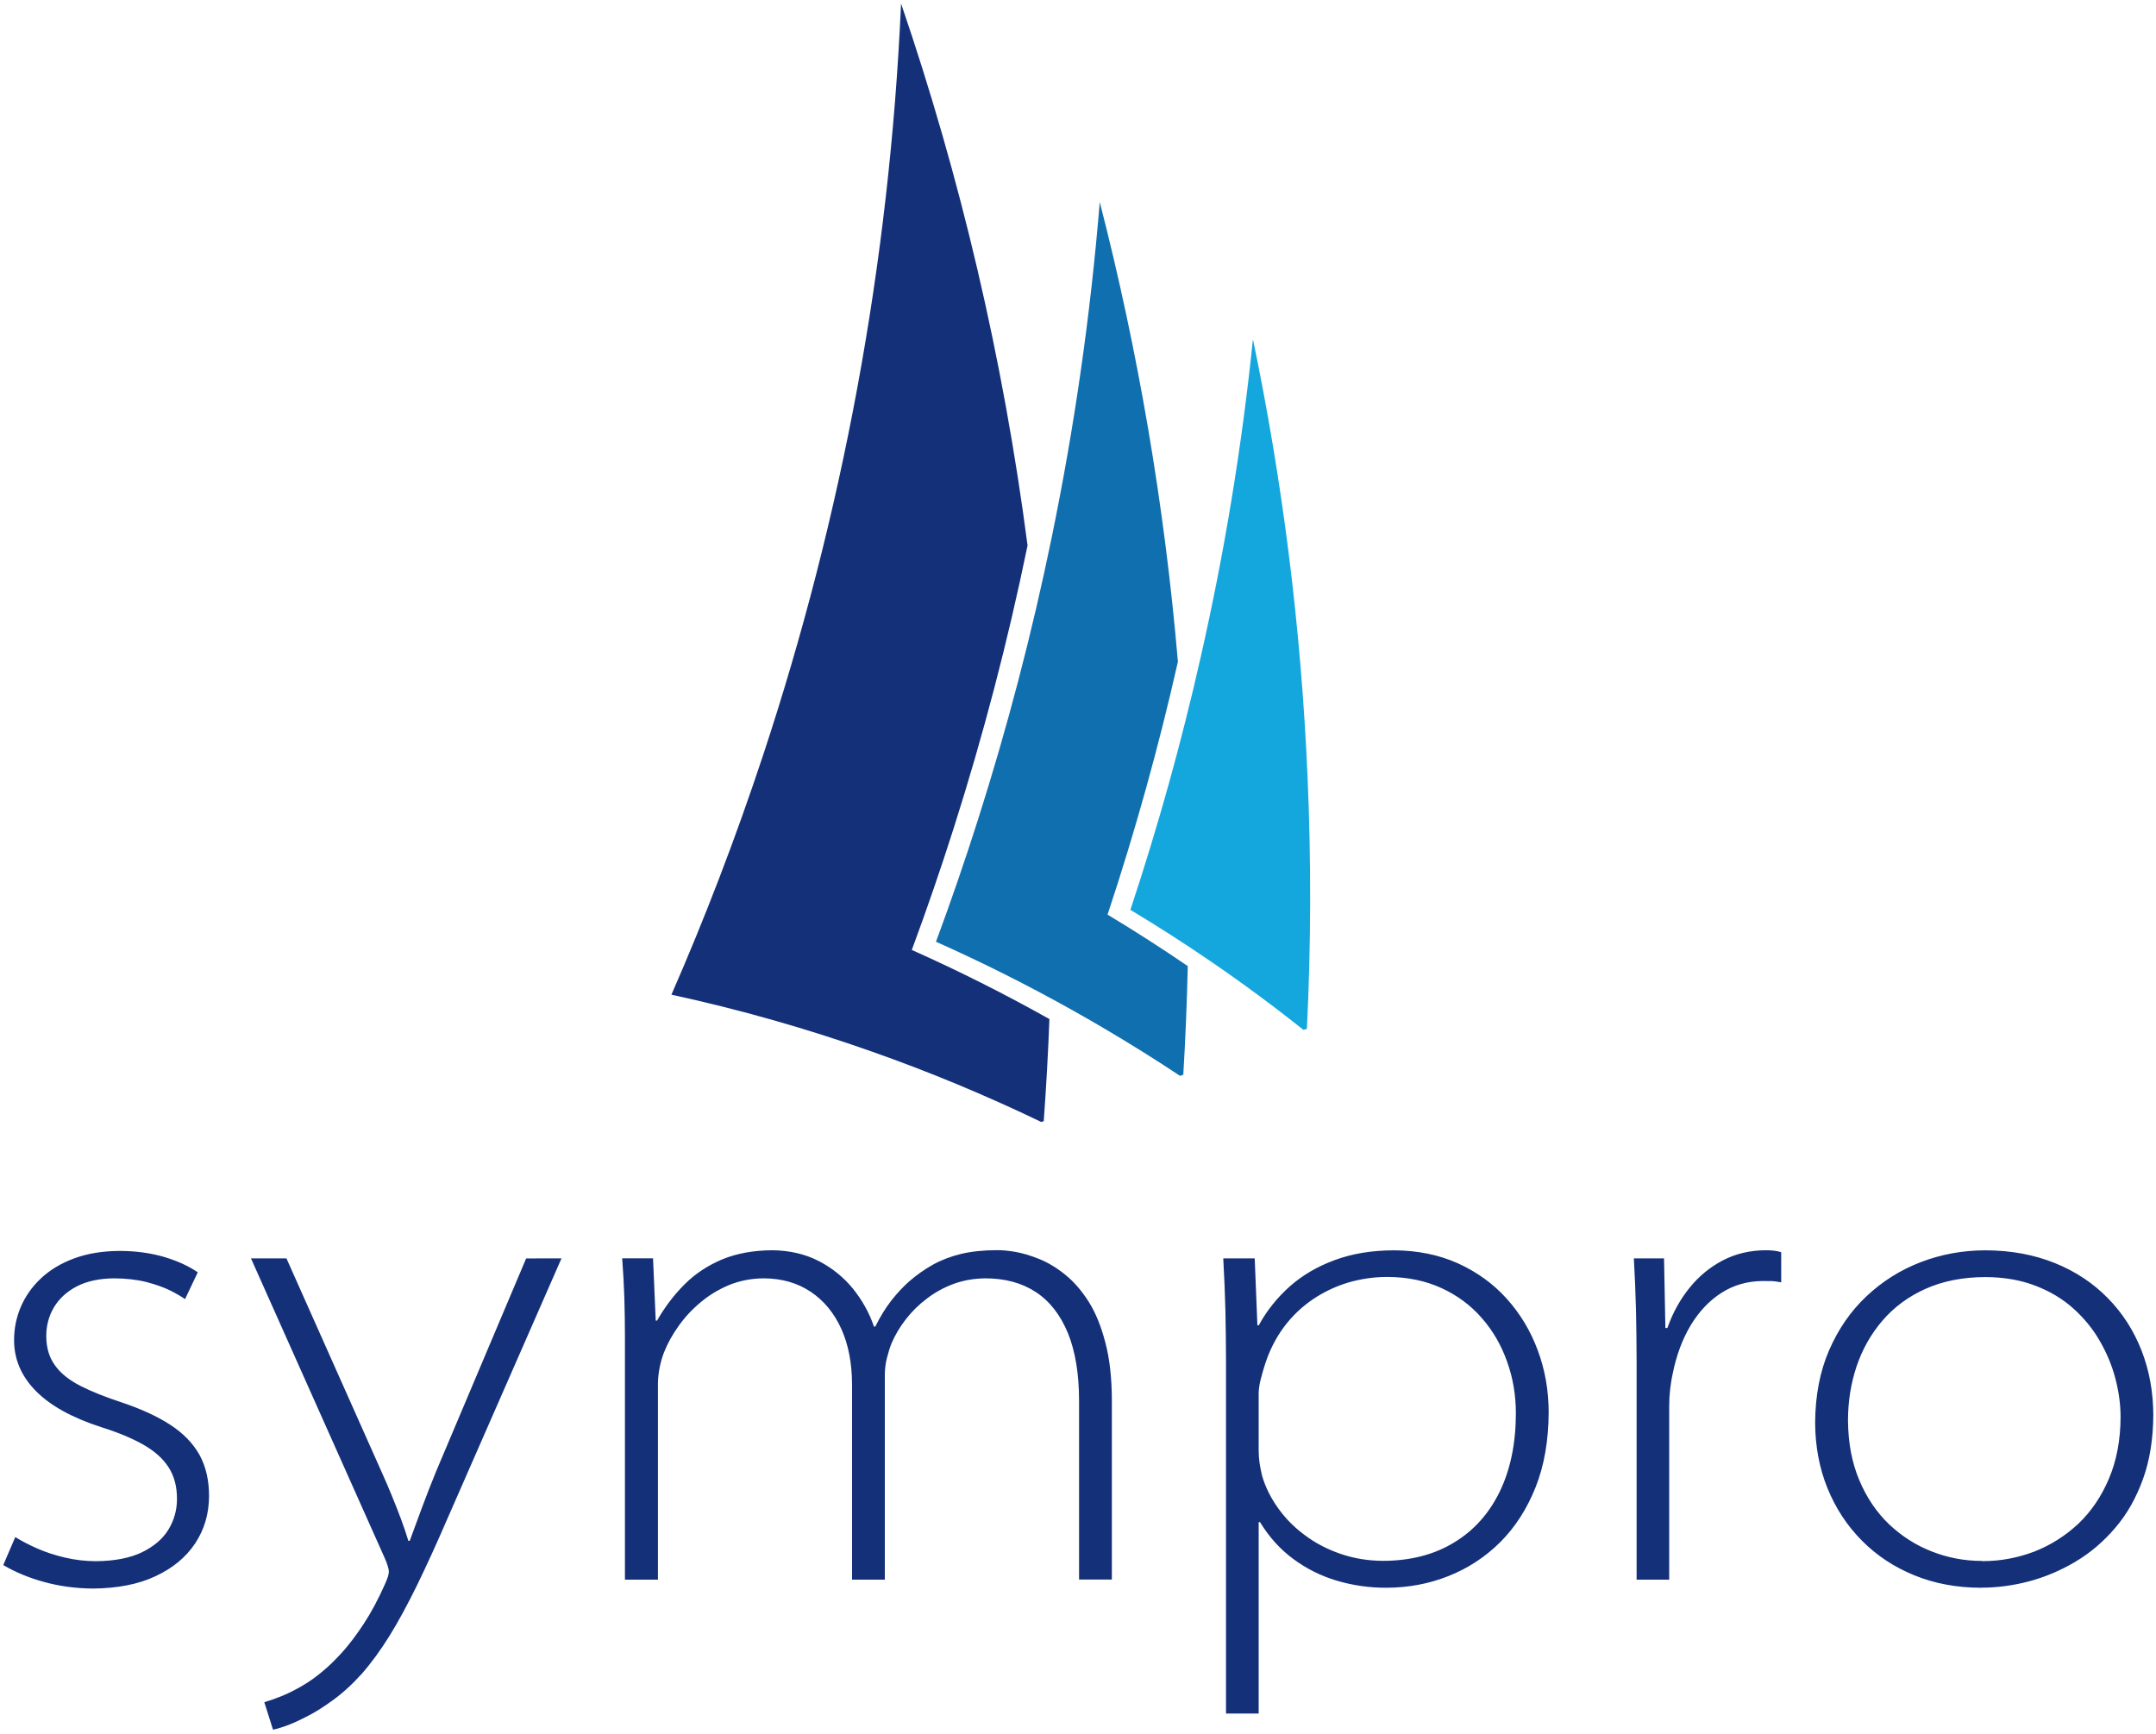
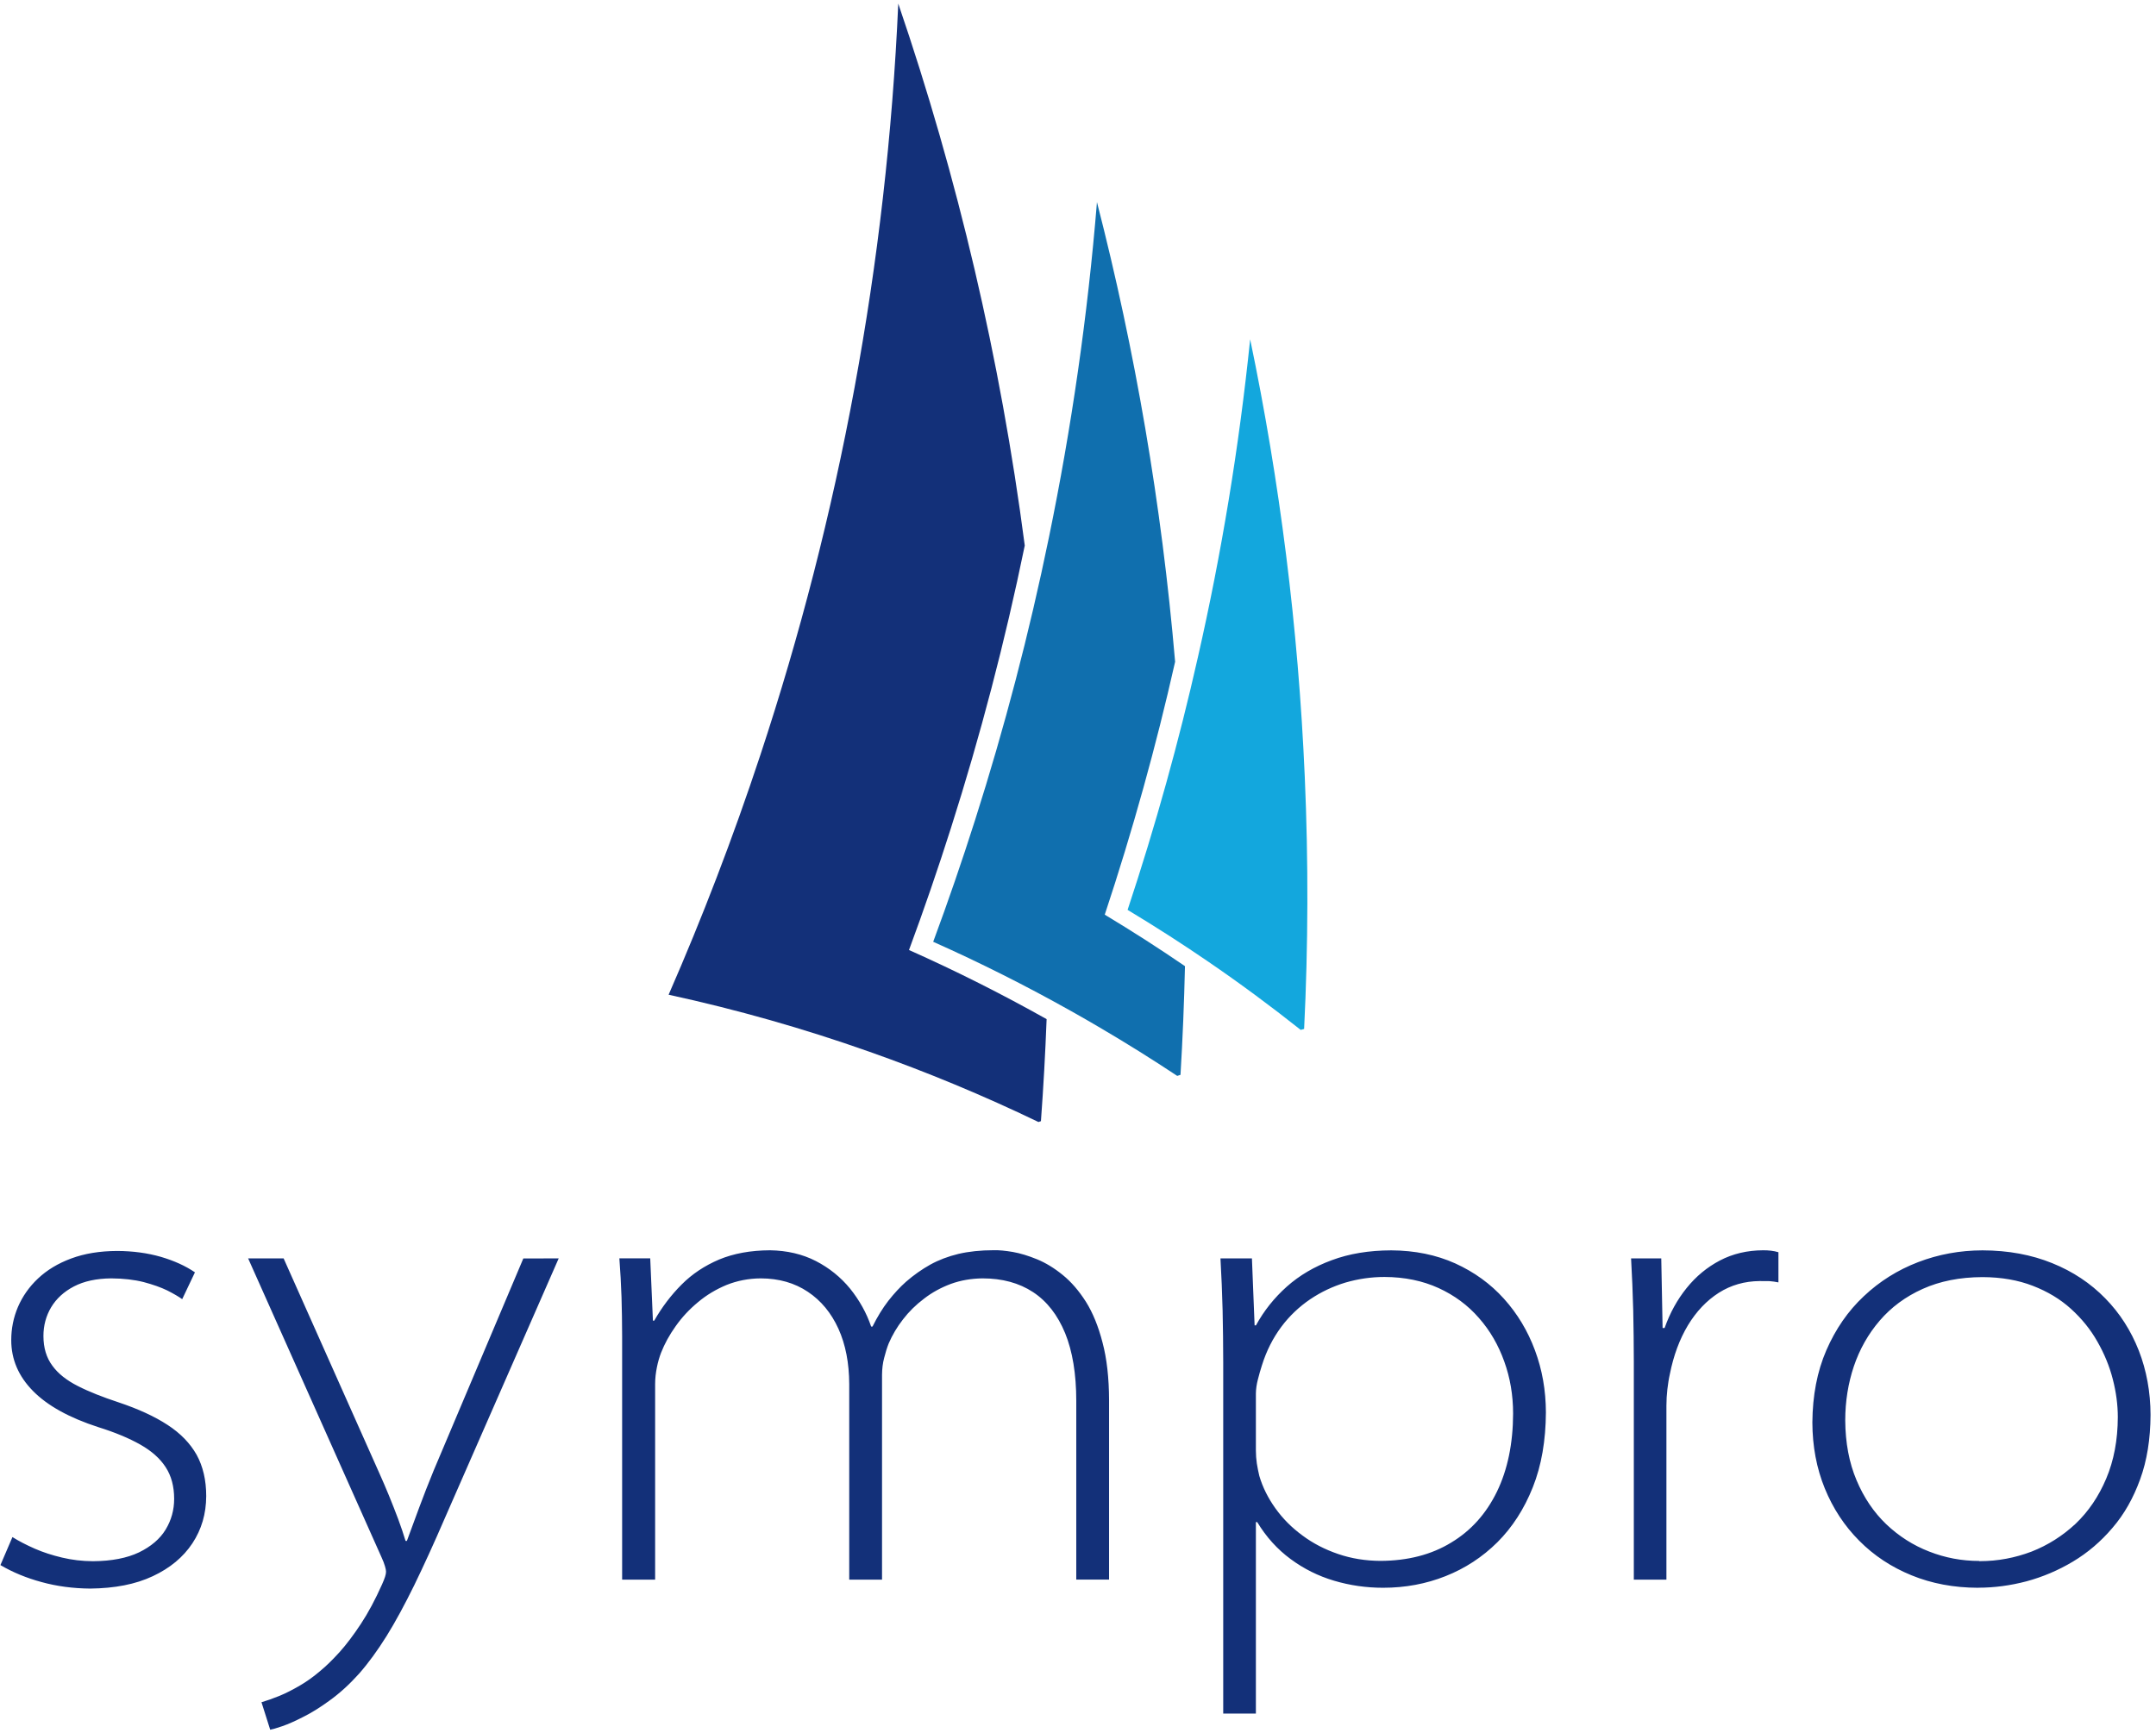
- <svg xmlns="http://www.w3.org/2000/svg" width="597" height="480" viewBox="0 0 597 480" fill="none">
-   <path d="M173.102 437.475H182.184V383.339C182.184 381.724 182.369 380.182 182.666 378.697C182.964 377.174 183.372 375.818 183.836 374.611C184.821 372.104 186.158 369.671 187.885 367.257C189.612 364.805 191.655 362.614 194.032 360.645C196.409 358.639 199.065 357.061 201.962 355.854C204.896 354.684 208.054 354.052 211.452 354.034C216.485 354.052 220.812 355.297 224.471 357.748C228.148 360.199 230.952 363.617 232.939 367.981C234.926 372.364 235.911 377.508 235.929 383.339V437.475H245.011V380.739C245.029 379.068 245.215 377.489 245.605 376.041C245.976 374.555 246.385 373.237 246.868 372.029C247.852 369.745 249.152 367.517 250.824 365.381C252.458 363.245 254.408 361.332 256.655 359.642C258.884 357.915 261.354 356.578 264.084 355.557C266.814 354.572 269.711 354.071 272.831 354.034C278.291 354.034 282.971 355.297 286.834 357.841C290.697 360.385 293.631 364.174 295.711 369.207C297.754 374.221 298.794 380.479 298.794 387.964V437.457H307.875V387.759C307.857 381.612 307.262 376.301 306.074 371.825C304.922 367.349 303.381 363.561 301.468 360.515C299.518 357.451 297.382 354.981 295.042 353.087C292.721 351.192 290.344 349.744 287.967 348.759C285.552 347.775 283.324 347.088 281.225 346.717C279.145 346.364 277.399 346.197 275.969 346.234C272.292 346.234 269.024 346.587 266.164 347.255C263.322 347.942 260.722 348.927 258.364 350.227C256.042 351.527 253.795 353.105 251.659 354.962C249.988 356.448 248.354 358.212 246.738 360.274C245.159 362.317 243.711 364.694 242.374 367.387H242.002C240.702 363.561 238.734 360.069 236.171 356.875C233.571 353.699 230.395 351.137 226.681 349.224C222.948 347.311 218.695 346.327 214.015 346.252C208.611 346.271 203.912 347.144 199.901 348.815C195.889 350.524 192.435 352.808 189.519 355.742C186.622 358.639 184.078 361.982 181.942 365.734H181.571L180.828 348.481H172.285C172.564 352.102 172.749 355.687 172.879 359.234C172.972 362.781 173.046 366.365 173.046 369.987V437.475V437.419L173.102 437.475ZM339.447 474.562H348.528V421.541H348.899C351.407 425.682 354.489 429.081 358.148 431.774C361.788 434.467 365.799 436.472 370.201 437.772C374.584 439.072 379.097 439.722 383.758 439.722C389.868 439.722 395.662 438.645 401.029 436.509C406.434 434.374 411.225 431.254 415.404 427.112C419.545 422.971 422.814 417.901 425.209 411.884C427.605 405.867 428.794 398.939 428.831 391.139C428.812 385.048 427.809 379.328 425.804 373.961C423.817 368.594 420.957 363.821 417.205 359.661C413.472 355.519 408.997 352.288 403.741 349.892C398.448 347.515 392.561 346.308 386.005 346.271C379.821 346.289 374.361 347.199 369.532 349.001C364.741 350.765 360.599 353.198 357.108 356.299C353.617 359.419 350.757 363.004 348.547 367.052H348.175L347.432 348.499H338.722C339.001 353.328 339.187 358.119 339.317 362.874C339.409 367.628 339.484 372.419 339.484 377.248V474.581L339.447 474.562ZM348.528 385.921C348.547 384.677 348.732 383.377 349.085 382.021C349.438 380.665 349.791 379.365 350.199 378.121C351.462 374.072 353.264 370.562 355.548 367.479C357.832 364.415 360.525 361.889 363.552 359.828C366.579 357.785 369.848 356.244 373.358 355.185C376.887 354.164 380.471 353.644 384.148 353.644C389.701 353.662 394.715 354.702 399.098 356.708C403.481 358.714 407.214 361.462 410.278 364.991C413.361 368.482 415.682 372.512 417.298 377.044C418.932 381.557 419.749 386.385 419.749 391.474C419.731 399.775 418.227 407.018 415.274 413.109C412.302 419.201 408.105 423.899 402.608 427.205C397.148 430.548 390.611 432.238 383.052 432.275C378.874 432.257 374.955 431.625 371.278 430.362C367.638 429.118 364.351 427.428 361.417 425.237C358.445 423.064 355.975 420.575 353.932 417.715C351.927 414.911 350.404 411.902 349.475 408.727C349.197 407.612 348.992 406.461 348.788 405.272C348.621 404.102 348.528 402.895 348.528 401.688V385.939V385.921ZM453.122 437.475H462.204V389.264C462.204 387.741 462.297 386.274 462.464 384.751C462.649 383.265 462.854 381.854 463.151 380.554C464.172 375.391 465.844 370.897 468.165 367.015C470.487 363.189 473.328 360.181 476.708 358.027C480.07 355.891 483.84 354.814 488.018 354.777C489.002 354.777 489.931 354.777 490.748 354.795C491.584 354.869 492.382 354.962 493.218 355.148V346.791C492.568 346.605 491.881 346.438 491.138 346.364C490.432 346.271 489.69 346.252 488.947 346.252C484.564 346.271 480.571 347.218 477.024 349.075C473.477 350.932 470.412 353.458 467.812 356.689C465.212 359.902 463.169 363.617 461.702 367.777H461.145L460.774 348.499H452.417C452.695 353.328 452.881 358.119 453.011 362.874C453.104 367.628 453.178 372.419 453.178 377.248V437.512L453.122 437.475ZM548.617 439.704C553 439.704 557.438 439.109 561.895 437.939C566.371 436.732 570.68 434.912 574.747 432.479C578.851 430.028 582.491 426.927 585.722 423.119C588.972 419.349 591.498 414.855 593.374 409.674C595.268 404.492 596.215 398.549 596.252 391.864C596.234 385.475 595.138 379.532 593.002 374.035C590.83 368.501 587.747 363.672 583.698 359.549C579.612 355.371 574.728 352.121 569.027 349.818C563.307 347.497 556.881 346.289 549.712 346.271C543.435 346.289 537.511 347.385 531.884 349.539C526.238 351.712 521.224 354.851 516.86 358.974C512.477 363.078 509.022 368.092 506.478 373.961C503.934 379.829 502.671 386.478 502.615 393.925C502.634 400.537 503.785 406.628 506.051 412.199C508.317 417.752 511.492 422.581 515.578 426.685C519.682 430.827 524.511 434.002 530.064 436.268C535.654 438.552 541.782 439.704 548.431 439.722H548.635L548.617 439.704ZM548.802 432.294C543.974 432.294 539.368 431.421 534.967 429.694C530.547 427.985 526.591 425.459 523.099 422.154C519.608 418.811 516.86 414.744 514.835 409.915C512.792 405.087 511.752 399.552 511.715 393.349C511.715 388.131 512.514 383.117 514.092 378.399C515.708 373.645 518.085 369.429 521.261 365.734C524.437 362.038 528.392 359.085 533.165 356.949C537.901 354.814 543.435 353.699 549.731 353.681C554.95 353.699 559.592 354.517 563.66 356.095C567.745 357.674 571.237 359.772 574.208 362.465C577.18 365.158 579.612 368.148 581.525 371.528C583.438 374.871 584.868 378.325 585.797 381.947C586.725 385.531 587.19 389.059 587.19 392.458C587.171 398.847 586.075 404.548 583.977 409.488C581.897 414.428 579.055 418.607 575.49 422.005C571.868 425.367 567.838 427.929 563.288 429.712C558.72 431.439 553.984 432.349 549.007 432.349H548.821L548.802 432.294ZM155.496 348.462C155.496 348.462 155.496 348.462 155.496 348.481L155.441 348.592L123.962 420.427C120.935 427.447 118.094 433.649 115.475 439.035C112.838 444.402 110.294 449.119 107.824 453.094C105.316 457.105 102.791 460.578 100.209 463.512C97.609 466.409 94.842 468.954 91.908 471.052C89.345 472.909 86.968 474.395 84.702 475.509C82.474 476.661 80.561 477.497 78.963 478.054C77.348 478.611 76.234 478.927 75.602 479.038L73.188 471.424C74.711 470.978 76.345 470.402 78.165 469.659C79.985 468.917 81.842 467.951 83.792 466.818C85.742 465.685 87.655 464.311 89.512 462.714C91.091 461.414 92.818 459.724 94.768 457.588C96.681 455.452 98.668 452.834 100.692 449.751C102.735 446.668 104.685 443.009 106.561 438.812C106.932 437.977 107.211 437.271 107.396 436.714C107.582 436.138 107.675 435.655 107.675 435.284C107.675 434.912 107.582 434.392 107.378 433.742C107.192 433.055 106.858 432.219 106.394 431.198L69.492 348.499H79.316L105.836 408.021C106.709 409.971 107.601 412.014 108.492 414.205C109.384 416.378 110.219 418.532 111.036 420.687C111.835 422.859 112.522 424.865 113.079 426.741H113.451C114.472 423.955 115.586 420.909 116.812 417.622C118.019 414.354 119.375 410.881 120.861 407.259L145.691 348.518L155.534 348.499L155.496 348.462ZM0.908 433.445C4.288 435.432 8.095 437.011 12.292 438.144C16.526 439.314 21.021 439.908 25.775 439.945C32.553 439.871 38.292 438.775 43.102 436.509C47.856 434.281 51.515 431.254 54.059 427.409C56.603 423.547 57.866 419.219 57.885 414.335C57.885 409.915 56.993 406.108 55.229 402.895C53.428 399.701 50.754 396.934 47.151 394.594C43.529 392.235 39.016 390.174 33.575 388.354C29.192 386.905 25.403 385.419 22.321 383.841C19.219 382.262 16.861 380.405 15.282 378.214C13.648 376.022 12.812 373.292 12.812 369.987C12.812 367.108 13.518 364.452 14.948 362.038C16.378 359.661 18.476 357.711 21.262 356.262C24.048 354.814 27.483 354.071 31.569 354.034C34.968 354.052 37.976 354.405 40.539 355.055C43.139 355.742 45.294 356.504 47.095 357.377C48.859 358.268 50.252 359.085 51.236 359.791L54.765 352.362C52.128 350.561 48.989 349.149 45.331 348.072C41.654 347.014 37.623 346.457 33.222 346.438C28.393 346.457 24.159 347.162 20.519 348.518C16.842 349.874 13.796 351.731 11.326 354.052C8.856 356.374 7.036 358.992 5.755 361.945C4.511 364.879 3.898 367.944 3.898 371.138C3.898 376.449 5.903 381.129 9.896 385.197C13.908 389.282 19.943 392.625 28.022 395.244C32.665 396.692 36.528 398.308 39.648 400.072C42.749 401.837 45.089 403.898 46.649 406.312C48.228 408.727 49.008 411.661 49.008 415.097C49.008 418.161 48.228 421.002 46.649 423.602C45.071 426.202 42.601 428.301 39.276 429.917C35.971 431.495 31.718 432.331 26.518 432.368C23.546 432.349 20.705 432.015 17.975 431.365C15.245 430.715 12.756 429.917 10.416 428.895C8.095 427.874 6.033 426.815 4.232 425.682L0.908 433.427V433.445Z" fill="#133079" />
-   <path d="M290.584 282.24C290.225 291.704 289.701 301.115 289.012 310.49C288.778 310.559 288.559 310.642 288.326 310.727C273.126 303.405 257.471 296.888 241.425 291.232C223.393 284.862 204.86 279.581 185.919 275.472C190.58 264.815 194.999 254.035 199.175 243.132C203.485 231.898 207.538 220.526 211.334 209.048C233.152 143.031 246.306 73.2 249.507 0.973C265.912 48.981 277.761 99.171 284.532 151.062C279.068 177.674 272.221 203.797 264.076 229.37C260.467 240.722 256.601 251.967 252.479 263.089C265.511 268.891 278.228 275.299 290.599 282.24L290.584 282.24Z" fill="#133079" />
-   <path d="M318.128 260.416C321.754 262.746 325.337 265.123 328.893 267.56C328.664 277.64 328.256 287.683 327.653 297.66C327.346 297.748 327.054 297.849 326.748 297.951C319.749 293.309 312.61 288.851 305.347 284.591C302.687 283.018 299.999 281.476 297.297 279.964C284.927 273.023 272.209 266.616 259.177 260.814C263.3 249.691 267.165 238.447 270.774 227.095C278.919 201.522 285.766 175.398 291.23 148.787C297.479 118.425 301.953 87.443 304.525 55.952C315.109 97.12 322.435 139.643 326.165 183.255C323.52 194.994 320.59 206.628 317.388 218.155C314.097 229.996 310.533 241.702 306.683 253.301C310.53 255.622 314.35 257.988 318.128 260.416Z" fill="#106FAE" />
-   <path d="M362.066 215.118C363.087 238.62 363.017 261.902 361.885 284.949C361.577 285.021 361.255 285.109 360.934 285.212C352.59 278.585 344.022 272.249 335.217 266.234C331.66 263.797 328.077 261.42 324.451 259.09C320.673 256.662 316.854 254.296 313.006 251.975C316.856 240.376 320.42 228.67 323.712 216.828C326.913 205.302 329.844 193.668 332.488 181.928C339.028 153.168 343.87 123.814 346.941 93.945C355.133 133.232 360.268 173.718 362.066 215.118Z" fill="#13A7DD" />
+ <svg xmlns="http://www.w3.org/2000/svg" width="219" height="176" viewBox="0 0 219 176" fill="none">
+   <path d="M63.214 160.496H66.546V140.636C66.546 140.043 66.614 139.478 66.723 138.933C66.832 138.374 66.982 137.877 67.152 137.434C67.513 136.514 68.004 135.622 68.637 134.736C69.271 133.837 70.02 133.033 70.892 132.311C71.764 131.575 72.739 130.996 73.801 130.553C74.878 130.124 76.036 129.892 77.283 129.885C79.129 129.892 80.716 130.349 82.058 131.248C83.407 132.147 84.436 133.401 85.165 135.002C85.894 136.61 86.255 138.497 86.262 140.636V160.496H89.594V139.682C89.6 139.069 89.668 138.49 89.812 137.959C89.948 137.414 90.098 136.93 90.275 136.487C90.636 135.649 91.113 134.832 91.726 134.048C92.326 133.265 93.041 132.563 93.865 131.943C94.683 131.309 95.589 130.819 96.59 130.444C97.592 130.083 98.655 129.899 99.799 129.885C101.802 129.885 103.519 130.349 104.936 131.282C106.353 132.215 107.43 133.605 108.193 135.452C108.942 137.291 109.324 139.587 109.324 142.333V160.489H112.655V142.258C112.648 140.003 112.43 138.054 111.994 136.412C111.572 134.77 111.007 133.38 110.305 132.263C109.589 131.139 108.806 130.233 107.948 129.538C107.096 128.843 106.224 128.312 105.352 127.951C104.466 127.589 103.649 127.337 102.879 127.201C102.116 127.072 101.475 127.01 100.951 127.024C99.602 127.024 98.403 127.153 97.353 127.399C96.311 127.651 95.357 128.012 94.492 128.489C93.641 128.966 92.816 129.545 92.033 130.226C91.419 130.771 90.82 131.418 90.227 132.175C89.648 132.924 89.117 133.796 88.626 134.784H88.49C88.013 133.38 87.291 132.1 86.351 130.928C85.397 129.763 84.232 128.823 82.869 128.121C81.5 127.419 79.94 127.058 78.223 127.031C76.24 127.038 74.517 127.358 73.045 127.971C71.573 128.598 70.306 129.436 69.237 130.512C68.174 131.575 67.24 132.801 66.457 134.178H66.321L66.048 127.848H62.914C63.017 129.177 63.085 130.492 63.132 131.793C63.166 133.094 63.194 134.409 63.194 135.738V160.496V160.475L63.214 160.496ZM124.237 174.101H127.569V154.65H127.705C128.625 156.17 129.756 157.416 131.098 158.404C132.433 159.392 133.905 160.128 135.519 160.605C137.127 161.082 138.783 161.32 140.493 161.32C142.734 161.32 144.86 160.925 146.829 160.141C148.811 159.358 150.569 158.213 152.102 156.694C153.621 155.175 154.82 153.315 155.699 151.108C156.578 148.9 157.014 146.359 157.028 143.498C157.021 141.263 156.653 139.165 155.917 137.196C155.188 135.227 154.139 133.476 152.763 131.95C151.393 130.43 149.751 129.245 147.823 128.366C145.882 127.494 143.722 127.051 141.317 127.038C139.048 127.044 137.045 127.378 135.274 128.039C133.516 128.686 131.997 129.579 130.716 130.717C129.435 131.861 128.386 133.176 127.575 134.661H127.439L127.167 127.855H123.971C124.074 129.627 124.142 131.384 124.189 133.128C124.224 134.872 124.251 136.63 124.251 138.402V174.108L124.237 174.101ZM127.569 141.583C127.575 141.127 127.644 140.65 127.773 140.152C127.902 139.655 128.032 139.178 128.182 138.722C128.645 137.237 129.306 135.949 130.144 134.818C130.982 133.694 131.97 132.767 133.08 132.011C134.191 131.262 135.39 130.696 136.678 130.308C137.972 129.933 139.287 129.742 140.636 129.742C142.673 129.749 144.512 130.131 146.12 130.866C147.728 131.602 149.097 132.611 150.222 133.905C151.352 135.186 152.204 136.664 152.797 138.327C153.396 139.982 153.696 141.753 153.696 143.62C153.689 146.666 153.137 149.323 152.054 151.557C150.964 153.792 149.424 155.516 147.408 156.728C145.405 157.955 143.007 158.575 140.234 158.588C138.701 158.581 137.263 158.35 135.914 157.886C134.579 157.43 133.373 156.81 132.297 156.006C131.207 155.209 130.301 154.296 129.551 153.247C128.815 152.218 128.257 151.114 127.916 149.949C127.814 149.541 127.739 149.118 127.664 148.682C127.603 148.253 127.569 147.81 127.569 147.367V141.59V141.583ZM165.939 160.496H169.27V142.809C169.27 142.251 169.304 141.713 169.366 141.154C169.434 140.609 169.509 140.091 169.618 139.614C169.993 137.72 170.606 136.072 171.457 134.648C172.309 133.244 173.351 132.141 174.591 131.35C175.824 130.567 177.207 130.172 178.74 130.158C179.101 130.158 179.442 130.158 179.742 130.165C180.048 130.192 180.341 130.226 180.648 130.294V127.228C180.409 127.16 180.157 127.099 179.885 127.072C179.626 127.038 179.353 127.031 179.081 127.031C177.473 127.038 176.008 127.385 174.707 128.066C173.406 128.748 172.282 129.674 171.328 130.86C170.374 132.038 169.625 133.401 169.086 134.927H168.882L168.746 127.855H165.68C165.782 129.627 165.85 131.384 165.898 133.128C165.932 134.872 165.959 136.63 165.959 138.402V160.509L165.939 160.496ZM200.971 161.313C202.579 161.313 204.207 161.095 205.842 160.666C207.484 160.223 209.064 159.556 210.557 158.663C212.062 157.764 213.397 156.626 214.583 155.229C215.775 153.846 216.702 152.198 217.39 150.297C218.085 148.396 218.432 146.216 218.446 143.763C218.439 141.42 218.037 139.24 217.254 137.223C216.456 135.193 215.326 133.421 213.84 131.909C212.342 130.376 210.55 129.184 208.458 128.339C206.36 127.487 204.003 127.044 201.373 127.038C199.07 127.044 196.897 127.446 194.832 128.237C192.761 129.034 190.922 130.185 189.321 131.698C187.713 133.203 186.446 135.043 185.512 137.196C184.579 139.349 184.116 141.788 184.095 144.52C184.102 146.945 184.524 149.18 185.356 151.223C186.187 153.26 187.352 155.032 188.851 156.537C190.356 158.057 192.128 159.222 194.165 160.053C196.215 160.891 198.464 161.313 200.903 161.32H200.978L200.971 161.313ZM201.039 158.595C199.268 158.595 197.578 158.275 195.963 157.641C194.342 157.014 192.891 156.088 191.61 154.875C190.329 153.649 189.321 152.157 188.578 150.385C187.829 148.614 187.447 146.584 187.434 144.308C187.434 142.394 187.727 140.554 188.306 138.824C188.898 137.08 189.77 135.533 190.935 134.178C192.1 132.822 193.552 131.739 195.302 130.955C197.04 130.172 199.07 129.763 201.38 129.756C203.294 129.763 204.997 130.063 206.489 130.642C207.988 131.221 209.269 131.991 210.359 132.978C211.449 133.966 212.342 135.063 213.043 136.303C213.745 137.53 214.27 138.797 214.61 140.125C214.951 141.44 215.121 142.735 215.121 143.981C215.114 146.325 214.712 148.417 213.943 150.229C213.179 152.041 212.137 153.574 210.829 154.821C209.501 156.054 208.022 156.994 206.353 157.648C204.677 158.282 202.94 158.615 201.114 158.615H201.046L201.039 158.595ZM56.755 127.842C56.755 127.842 56.755 127.842 56.755 127.848L56.735 127.889L45.187 154.242C44.077 156.817 43.034 159.092 42.074 161.068C41.106 163.037 40.173 164.767 39.267 166.225C38.347 167.697 37.42 168.971 36.474 170.047C35.52 171.11 34.505 172.044 33.428 172.813C32.488 173.495 31.616 174.04 30.785 174.449C29.967 174.871 29.265 175.178 28.68 175.382C28.087 175.586 27.678 175.702 27.446 175.743L26.561 172.95C27.119 172.786 27.719 172.575 28.387 172.303C29.054 172.03 29.735 171.676 30.451 171.26C31.166 170.845 31.868 170.34 32.549 169.755C33.128 169.278 33.762 168.658 34.477 167.874C35.179 167.091 35.908 166.13 36.651 164.999C37.4 163.868 38.115 162.526 38.803 160.986C38.94 160.68 39.042 160.421 39.11 160.216C39.178 160.005 39.212 159.828 39.212 159.692C39.212 159.556 39.178 159.365 39.103 159.126C39.035 158.874 38.913 158.568 38.742 158.193L25.205 127.855H28.809L38.538 149.691C38.858 150.406 39.185 151.155 39.512 151.959C39.839 152.756 40.146 153.547 40.445 154.337C40.738 155.134 40.99 155.87 41.195 156.558H41.331C41.706 155.536 42.114 154.419 42.564 153.213C43.007 152.014 43.504 150.74 44.049 149.411L53.158 127.862L56.769 127.855L56.755 127.842ZM0.045 159.017C1.285 159.746 2.682 160.325 4.221 160.741C5.775 161.17 7.423 161.388 9.167 161.402C11.654 161.375 13.759 160.973 15.524 160.141C17.268 159.324 18.61 158.213 19.543 156.803C20.477 155.386 20.94 153.799 20.947 152.007C20.947 150.385 20.62 148.989 19.973 147.81C19.312 146.638 18.331 145.623 17.009 144.765C15.681 143.9 14.025 143.143 12.029 142.476C10.421 141.944 9.031 141.399 7.9 140.82C6.762 140.241 5.897 139.56 5.318 138.756C4.719 137.952 4.412 136.95 4.412 135.738C4.412 134.682 4.671 133.707 5.195 132.822C5.72 131.95 6.49 131.234 7.512 130.703C8.534 130.172 9.794 129.899 11.293 129.885C12.54 129.892 13.643 130.022 14.584 130.26C15.537 130.512 16.328 130.792 16.989 131.112C17.636 131.439 18.147 131.739 18.508 131.997L19.802 129.272C18.835 128.611 17.683 128.094 16.341 127.698C14.992 127.31 13.514 127.106 11.899 127.099C10.128 127.106 8.575 127.365 7.239 127.862C5.89 128.359 4.773 129.041 3.867 129.892C2.961 130.744 2.293 131.704 1.823 132.788C1.367 133.864 1.142 134.988 1.142 136.16C1.142 138.109 1.878 139.825 3.342 141.317C4.814 142.816 7.028 144.043 9.992 145.003C11.695 145.535 13.112 146.127 14.257 146.775C15.394 147.422 16.253 148.178 16.825 149.064C17.404 149.949 17.69 151.026 17.69 152.286C17.69 153.41 17.404 154.453 16.825 155.407C16.246 156.36 15.34 157.13 14.12 157.723C12.908 158.302 11.348 158.609 9.44 158.622C8.35 158.615 7.307 158.493 6.306 158.254C5.304 158.016 4.392 157.723 3.533 157.348C2.682 156.973 1.925 156.585 1.264 156.17L0.045 159.011V159.017Z" fill="#133079" />
+   <path d="M106.312 103.548C106.18 107.02 105.988 110.472 105.735 113.911C105.649 113.937 105.569 113.967 105.484 113.998C99.907 111.312 94.165 108.922 88.278 106.847C81.663 104.51 74.864 102.573 67.916 101.065C69.626 97.156 71.247 93.201 72.779 89.201C74.36 85.08 75.847 80.909 77.239 76.698C85.243 52.48 90.069 26.862 91.243 0.366C97.261 17.977 101.608 36.39 104.092 55.426C102.087 65.188 99.575 74.772 96.587 84.153C95.263 88.317 93.845 92.442 92.333 96.523C97.114 98.651 101.779 101.002 106.317 103.548L106.312 103.548Z" fill="#133079" />
+   <path d="M116.417 95.542C117.747 96.397 119.061 97.269 120.366 98.163C120.282 101.86 120.132 105.545 119.911 109.205C119.798 109.237 119.691 109.274 119.579 109.312C117.011 107.609 114.392 105.973 111.728 104.41C110.752 103.833 109.766 103.268 108.775 102.713C104.237 100.167 99.571 97.816 94.791 95.688C96.303 91.608 97.721 87.483 99.045 83.318C102.033 73.937 104.545 64.353 106.549 54.591C108.841 43.453 110.483 32.087 111.426 20.535C115.309 35.637 117.996 51.236 119.365 67.236C118.395 71.542 117.32 75.81 116.145 80.038C114.938 84.383 113.63 88.677 112.218 92.932C113.629 93.783 115.031 94.651 116.417 95.542Z" fill="#106FAE" />
+   <path d="M132.535 78.925C132.91 87.546 132.884 96.087 132.469 104.542C132.356 104.568 132.238 104.601 132.12 104.638C129.059 102.207 125.916 99.883 122.686 97.676C121.381 96.782 120.066 95.91 118.736 95.055C117.35 94.165 115.949 93.297 114.538 92.445C115.95 88.19 117.258 83.896 118.465 79.552C119.64 75.323 120.715 71.056 121.685 66.749C124.084 56.198 125.86 45.43 126.987 34.472C129.992 48.885 131.876 63.737 132.535 78.925Z" fill="#13A7DD" />
</svg>
